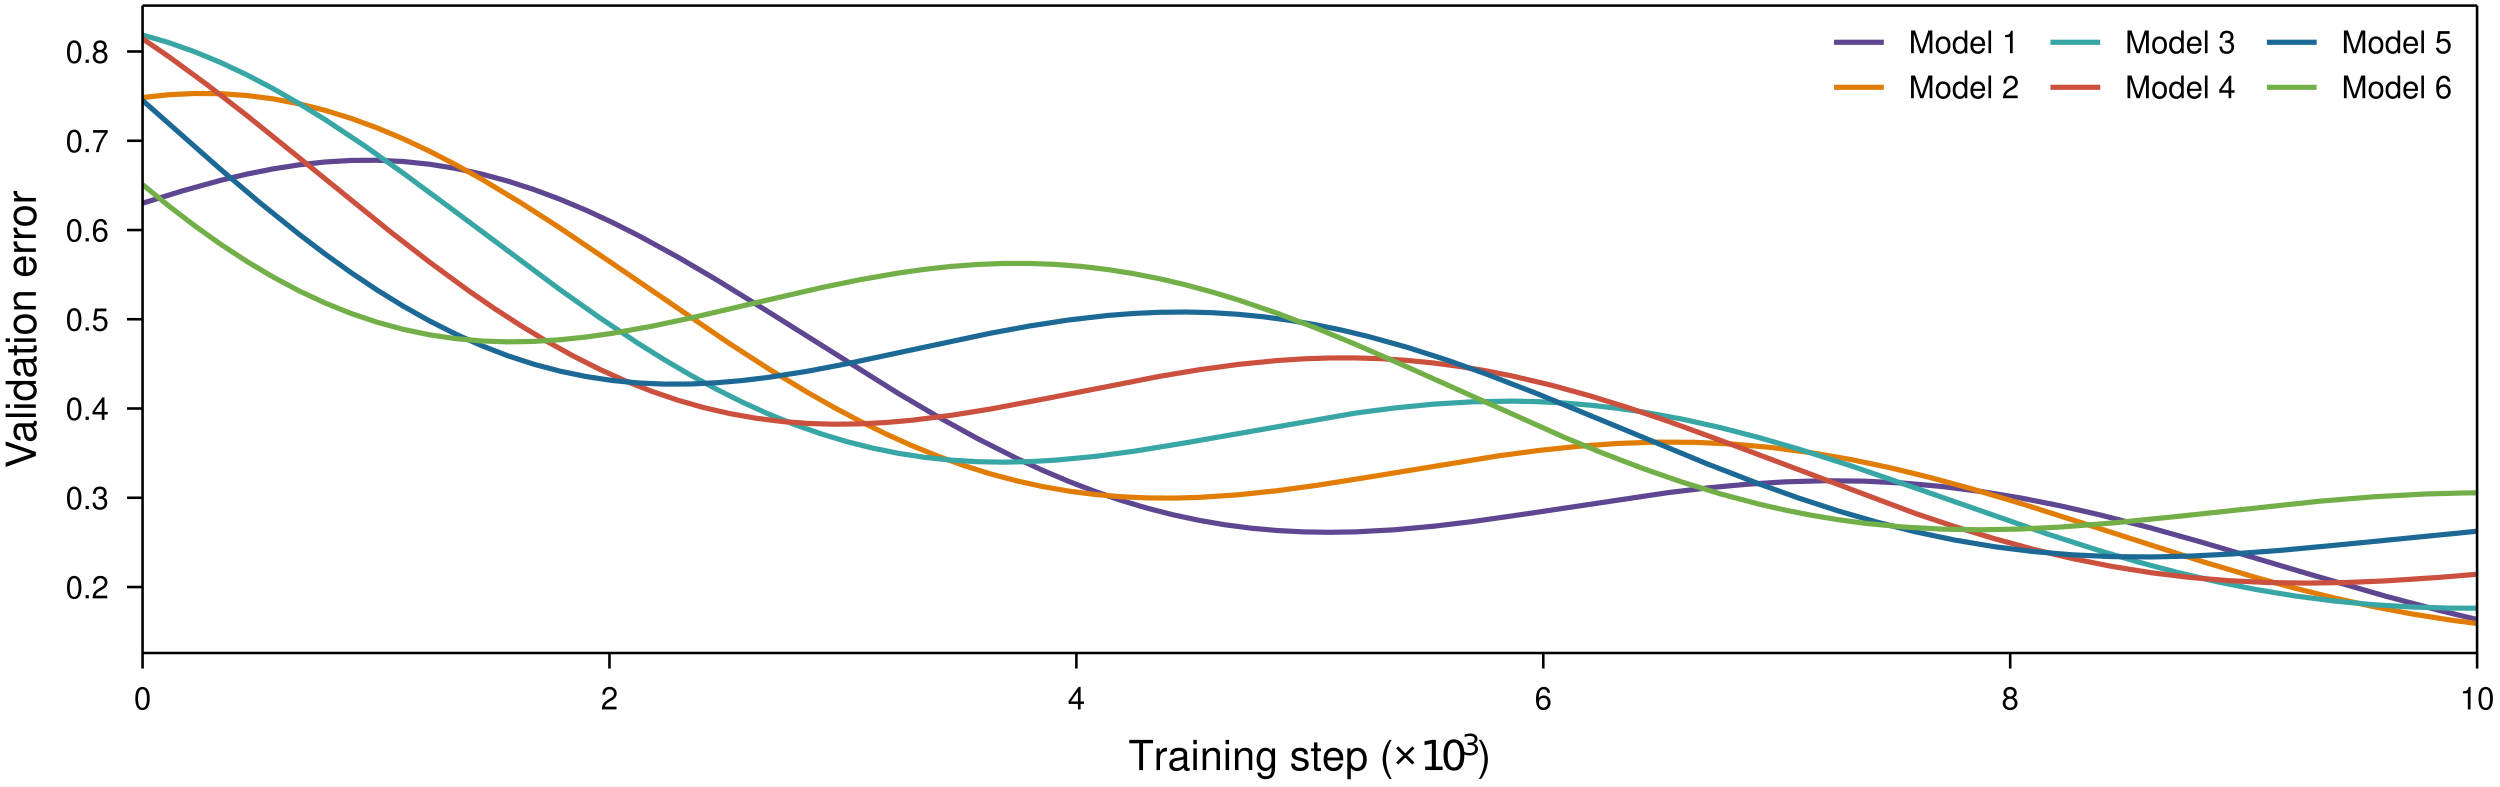
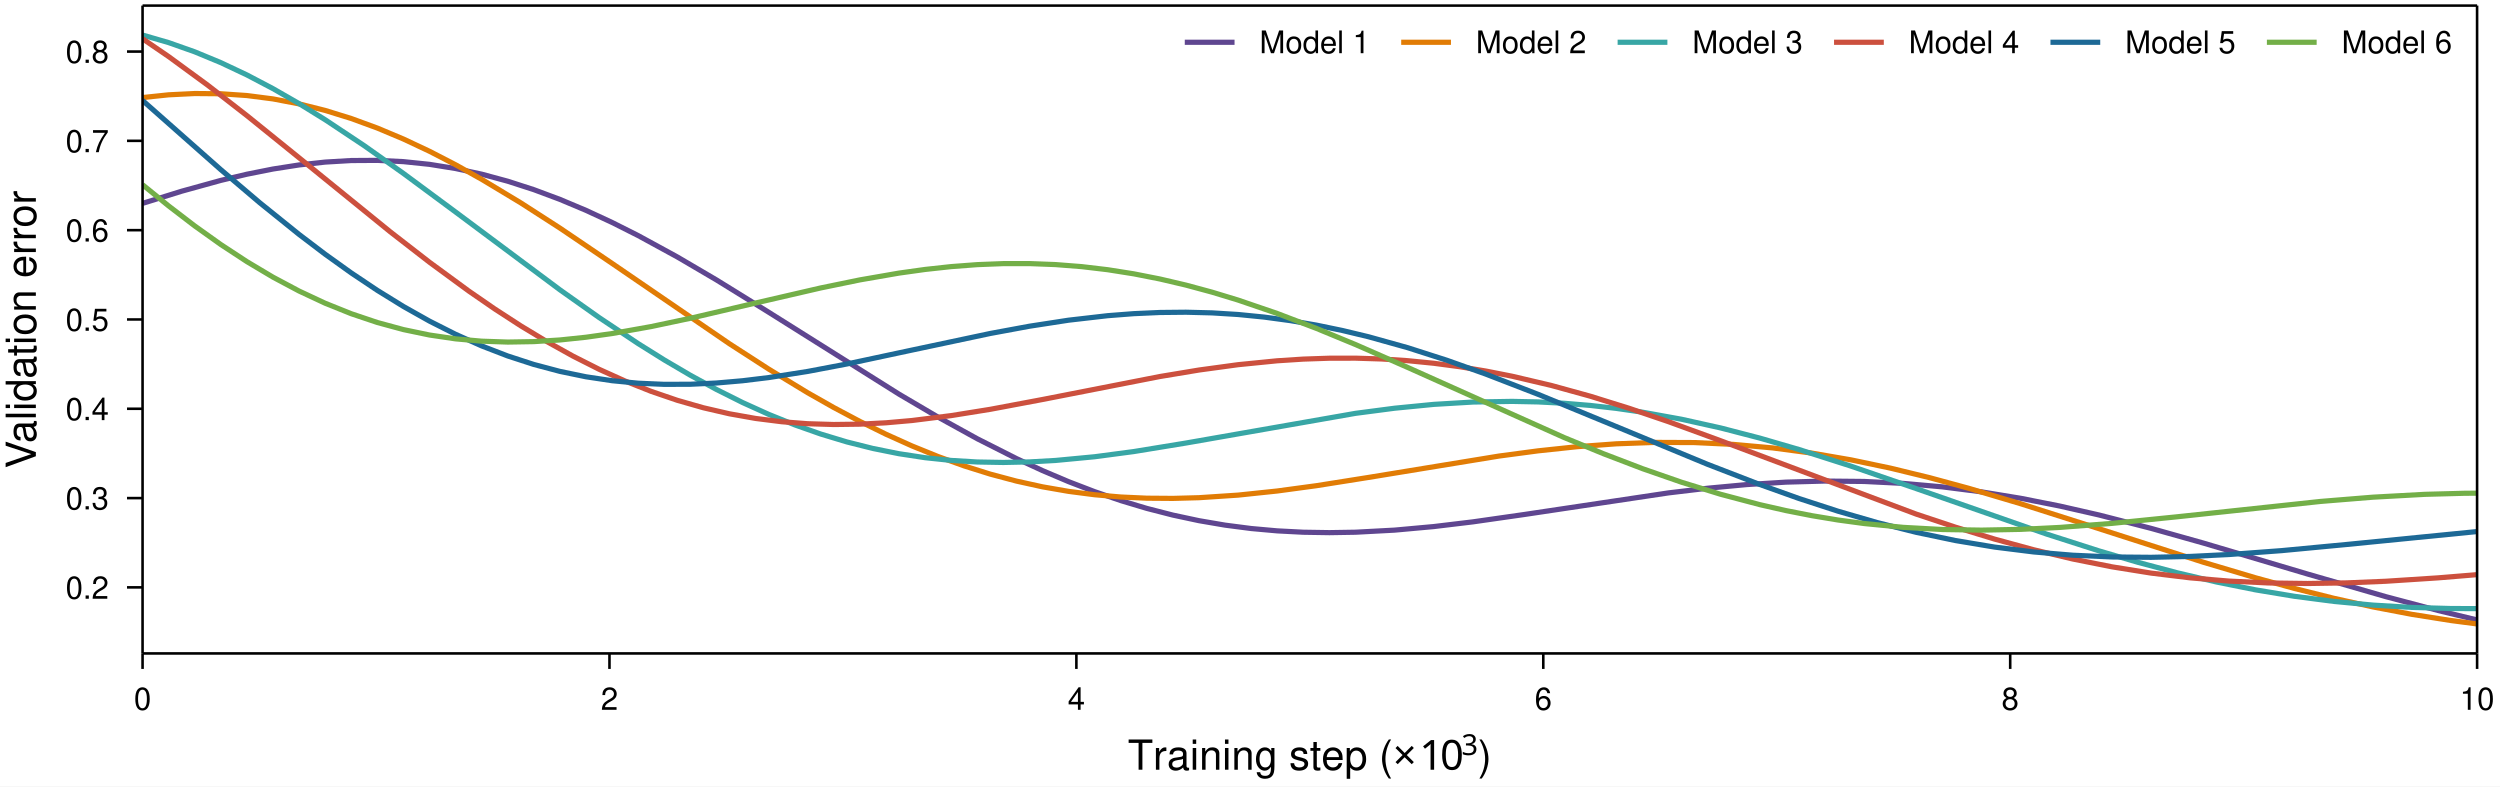
<svg xmlns="http://www.w3.org/2000/svg" xmlns:xlink="http://www.w3.org/1999/xlink" width="482.16pt" height="151.68pt" version="1.1" viewBox="0 0 482.16 151.68">
  <defs>
    <style type="text/css">*{stroke-linejoin: round; stroke-linecap: butt}</style>
  </defs>
-   <g id="d">
-     <g id="e">
-       <path d="m0 151.68h482.16v-151.68h-482.16z" fill="#fff" />
-     </g>
-     <g id="f">
-       <g id="g">
-         <path d="m27.495 125.94h450.25v-124.86h-450.25z" fill="#fff" />
-       </g>
-       <g id="h">
-         <g id="i">
-           <g id="j">
-             <defs>
-               <path id="c" d="m0 0v3" stroke="#000" stroke-width=".5" />
-             </defs>
-             <use x="27.495" y="125.937" stroke="#000000" stroke-width=".5" xlink:href="#c" />
-           </g>
-           <g id="k">
-             <text transform="rotate(-0 27.495 136.81)" x="27.495" y="136.812" font-family="'Helvetica', 'Helvetica Neue', 'Arial', 'Nimbus Sans', 'DejaVu Sans', sans-serif" font-size="6px" text-anchor="middle">0</text>
-           </g>
-         </g>
-         <g id="l">
-           <g id="m">
-             <use x="117.545" y="125.937" stroke="#000000" stroke-width=".5" xlink:href="#c" />
-           </g>
-           <g id="n">
-             <text transform="rotate(-0 117.55 136.81)" x="117.545" y="136.812" font-family="'Helvetica', 'Helvetica Neue', 'Arial', 'Nimbus Sans', 'DejaVu Sans', sans-serif" font-size="6px" text-anchor="middle">2</text>
-           </g>
-         </g>
-         <g id="o">
-           <g id="p">
-             <use x="207.595" y="125.937" stroke="#000000" stroke-width=".5" xlink:href="#c" />
-           </g>
-           <g id="q">
-             <text transform="rotate(-0 207.59 136.81)" x="207.595" y="136.812" font-family="'Helvetica', 'Helvetica Neue', 'Arial', 'Nimbus Sans', 'DejaVu Sans', sans-serif" font-size="6px" text-anchor="middle">4</text>
-           </g>
-         </g>
-         <g id="r">
-           <g id="s">
-             <use x="297.644" y="125.937" stroke="#000000" stroke-width=".5" xlink:href="#c" />
-           </g>
-           <g id="t">
-             <text transform="rotate(-0 297.64 136.81)" x="297.644" y="136.812" font-family="'Helvetica', 'Helvetica Neue', 'Arial', 'Nimbus Sans', 'DejaVu Sans', sans-serif" font-size="6px" text-anchor="middle">6</text>
-           </g>
-         </g>
-         <g id="u">
-           <g id="v">
-             <use x="387.694" y="125.937" stroke="#000000" stroke-width=".5" xlink:href="#c" />
-           </g>
-           <g id="w">
-             <text transform="rotate(-0 387.69 136.81)" x="387.694" y="136.812" font-family="'Helvetica', 'Helvetica Neue', 'Arial', 'Nimbus Sans', 'DejaVu Sans', sans-serif" font-size="6px" text-anchor="middle">8</text>
-           </g>
-         </g>
-         <g id="x">
-           <g id="y">
-             <use x="477.744" y="125.937" stroke="#000000" stroke-width=".5" xlink:href="#c" />
-           </g>
-           <g id="z">
-             <text transform="rotate(-0 477.74 136.81)" x="477.744" y="136.812" font-family="'Helvetica', 'Helvetica Neue', 'Arial', 'Nimbus Sans', 'DejaVu Sans', sans-serif" font-size="6px" text-anchor="middle">10</text>
-           </g>
-         </g>
-         <g id="aa">
-           <g transform="translate(217.62 148.84)">
-             <text>
-               <tspan x="0" y="-0.316" font-family="'Nimbus Sans'" font-size="8px">T</tspan>
-               <tspan x="4.888" y="-0.316" font-family="'Nimbus Sans'" font-size="8px">r</tspan>
-               <tspan x="7.552" y="-0.316" font-family="'Nimbus Sans'" font-size="8px">a</tspan>
-               <tspan x="12" y="-0.316" font-family="'Nimbus Sans'" font-size="8px">i</tspan>
-               <tspan x="13.776" y="-0.316" font-family="'Nimbus Sans'" font-size="8px">n</tspan>
-               <tspan x="18.224" y="-0.316" font-family="'Nimbus Sans'" font-size="8px">i</tspan>
-               <tspan x="20" y="-0.316" font-family="'Nimbus Sans'" font-size="8px">n</tspan>
-               <tspan x="24.448" y="-0.316" font-family="'Nimbus Sans'" font-size="8px">g</tspan>
-               <tspan x="28.896" y="-0.316" font-family="'Nimbus Sans'" font-size="8px" />
-               <tspan x="31.12" y="-0.316" font-family="'Nimbus Sans'" font-size="8px">s</tspan>
-               <tspan x="35.12" y="-0.316" font-family="'Nimbus Sans'" font-size="8px">t</tspan>
-               <tspan x="37.344" y="-0.316" font-family="'Nimbus Sans'" font-size="8px">e</tspan>
-               <tspan x="41.792" y="-0.316" font-family="'Nimbus Sans'" font-size="8px">p</tspan>
-               <tspan x="46.24" y="-0.316" font-family="'Nimbus Sans'" font-size="8px" />
-               <tspan x="48.464" y="-0.316" font-family="'Nimbus Sans'" font-size="8px">(</tspan>
-               <tspan x="67.292" y="-0.316" font-family="'Nimbus Sans'" font-size="8px">)</tspan>
-               <tspan x="51.128" y="-0.316" font-family="'STIXGeneral'" font-size="8px">×</tspan>
-               <tspan x="56.248" y="-0.316" font-family="'STIXGeneral'" font-size="8px">𝟣</tspan>
-               <tspan x="60.248" y="-0.316" font-family="'STIXGeneral'" font-size="8px">𝟢</tspan>
-               <tspan x="64.311" y="-3.216" font-family="'STIXGeneral'" font-size="5.6px">𝟥</tspan>
-             </text>
-           </g>
-         </g>
-       </g>
-       <g id="ab">
-         <g id="ac">
-           <g id="ad">
-             <defs>
-               <path id="a" d="m0 0h-3" stroke="#000" stroke-width=".5" />
-             </defs>
-             <use x="27.495" y="113.213" stroke="#000000" stroke-width=".5" xlink:href="#a" />
-           </g>
-           <g id="ae">
-             <text transform="rotate(-0 20.995 115.4)" x="20.995" y="115.401" font-family="'Helvetica', 'Helvetica Neue', 'Arial', 'Nimbus Sans', 'DejaVu Sans', sans-serif" font-size="6px" text-anchor="end">0.2</text>
-           </g>
-         </g>
-         <g id="af">
-           <g id="ag">
-             <use x="27.495" y="96" stroke="#000000" stroke-width=".5" xlink:href="#a" />
-           </g>
-           <g id="ah">
-             <text transform="rotate(-0 20.995 98.188)" x="20.995" y="98.188" font-family="'Helvetica', 'Helvetica Neue', 'Arial', 'Nimbus Sans', 'DejaVu Sans', sans-serif" font-size="6px" text-anchor="end">0.3</text>
-           </g>
-         </g>
-         <g id="ai">
-           <g id="aj">
-             <use x="27.495" y="78.787" stroke="#000000" stroke-width=".5" xlink:href="#a" />
-           </g>
-           <g id="ak">
-             <text transform="rotate(-0 20.995 80.974)" x="20.995" y="80.974" font-family="'Helvetica', 'Helvetica Neue', 'Arial', 'Nimbus Sans', 'DejaVu Sans', sans-serif" font-size="6px" text-anchor="end">0.4</text>
-           </g>
-         </g>
-         <g id="al">
-           <g id="am">
-             <use x="27.495" y="61.574" stroke="#000000" stroke-width=".5" xlink:href="#a" />
-           </g>
-           <g id="an">
-             <text transform="rotate(-0 20.995 63.761)" x="20.995" y="63.761" font-family="'Helvetica', 'Helvetica Neue', 'Arial', 'Nimbus Sans', 'DejaVu Sans', sans-serif" font-size="6px" text-anchor="end">0.5</text>
-           </g>
-         </g>
-         <g id="ao">
-           <g id="ap">
-             <use x="27.495" y="44.361" stroke="#000000" stroke-width=".5" xlink:href="#a" />
-           </g>
-           <g id="aq">
-             <text transform="rotate(-0 20.995 46.548)" x="20.995" y="46.548" font-family="'Helvetica', 'Helvetica Neue', 'Arial', 'Nimbus Sans', 'DejaVu Sans', sans-serif" font-size="6px" text-anchor="end">0.6</text>
-           </g>
-         </g>
-         <g id="ar">
-           <g id="as">
-             <use x="27.495" y="27.148" stroke="#000000" stroke-width=".5" xlink:href="#a" />
-           </g>
-           <g id="at">
-             <text transform="rotate(-0 20.995 29.335)" x="20.995" y="29.335" font-family="'Helvetica', 'Helvetica Neue', 'Arial', 'Nimbus Sans', 'DejaVu Sans', sans-serif" font-size="6px" text-anchor="end">0.7</text>
-           </g>
-         </g>
-         <g id="au">
-           <g id="av">
-             <use x="27.495" y="9.935" stroke="#000000" stroke-width=".5" xlink:href="#a" />
-           </g>
-           <g id="aw">
-             <text transform="rotate(-0 20.995 12.122)" x="20.995" y="12.122" font-family="'Helvetica', 'Helvetica Neue', 'Arial', 'Nimbus Sans', 'DejaVu Sans', sans-serif" font-size="6px" text-anchor="end">0.8</text>
-           </g>
-         </g>
-         <g id="ax">
-           <text transform="rotate(-90 6.9125 63.509)" x="6.912" y="63.509" font-family="'Helvetica', 'Helvetica Neue', 'Arial', 'Nimbus Sans', 'DejaVu Sans', sans-serif" font-size="8px" text-anchor="middle">Validation error</text>
-         </g>
-       </g>
-       <g id="ay">
-         <path d="m27.495 39.197 7.546-2.344 7.546-2.084 5.031-1.192 5.031-1.001 5.031-0.786 5.031-0.551 5.031-0.298 5.031-0.032 5.031 0.243 5.031 0.524 5.031 0.806 5.031 1.086 5.031 1.36 5.031 1.625 5.031 1.877 5.031 2.114 5.031 2.333 5.031 2.53 7.546 4.116 7.546 4.424 10.061 6.223 25.154 15.798 7.546 4.439 7.546 4.159 7.546 3.813 5.031 2.322 5.031 2.131 5.031 1.93 5.031 1.721 5.031 1.507 5.031 1.29 5.031 1.074 5.031 0.861 5.031 0.652 5.031 0.452 5.031 0.261 5.031 0.082 5.031-0.084 7.546-0.404 7.546-0.686 7.546-0.907 10.061-1.441 27.669-4.145 7.546-0.898 7.546-0.703 7.546-0.47 7.546-0.207 7.546 0.077 7.546 0.373 7.546 0.671 7.546 0.963 7.546 1.239 7.546 1.494 7.546 1.719 10.061 2.582 10.061 2.827 20.123 5.978 15.092 4.359 10.061 2.669 7.546 1.821v0" clip-path="url(#b)" fill="none" stroke="#5f4690" stroke-linecap="square" />
-       </g>
-       <g id="az">
-         <path d="m27.495 18.804 5.031-0.528 5.031-0.249 5.031 0.044 5.031 0.345 5.031 0.651 5.031 0.958 5.031 1.261 5.031 1.557 5.031 1.842 5.031 2.112 5.031 2.364 5.031 2.596 5.031 2.805 7.546 4.543 7.546 4.861 10.061 6.806 22.638 15.488 7.546 4.869 7.546 4.576 5.031 2.851 5.031 2.67 5.031 2.472 5.031 2.261 5.031 2.04 5.031 1.811 5.031 1.577 5.031 1.341 5.031 1.106 5.031 0.875 5.031 0.651 5.031 0.435 5.031 0.231 5.031 0.039 5.031-0.137 7.546-0.498 7.546-0.794 7.546-1.022 10.061-1.595 25.154-4.118 7.546-1.006 7.546-0.801 7.546-0.553 7.546-0.272 7.546 0.034 7.546 0.355 7.546 0.679 7.546 0.998 7.546 1.302 7.546 1.583 7.546 1.834 7.546 2.047 10.061 2.99 12.577 4 22.638 7.268 10.061 2.995 7.546 2.069 7.546 1.881 7.546 1.669 7.546 1.437 7.546 1.193 5.031 0.657v0" clip-path="url(#b)" fill="none" stroke="#e17c05" stroke-linecap="square" />
-       </g>
-       <g id="ba">
-         <path d="m27.495 6.755 5.031 1.458 5.031 1.777 5.031 2.083 5.031 2.372 5.031 2.641 5.031 2.886 5.031 3.106 7.546 5.009 7.546 5.338 10.061 7.439 20.123 14.994 7.546 5.337 7.546 5.032 5.031 3.145 5.031 2.952 5.031 2.741 5.031 2.514 5.031 2.276 5.031 2.028 5.031 1.775 5.031 1.519 5.031 1.263 5.031 1.011 5.031 0.765 5.031 0.527 5.031 0.302 5.031 0.09 5.031-0.105 5.031-0.283 7.546-0.714 7.546-0.999 10.061-1.644 32.7-5.722 7.546-0.987 7.546-0.739 7.546-0.45 7.546-0.128 5.031 0.104 5.031 0.259 5.031 0.416 5.031 0.573 5.031 0.726 7.546 1.366 7.546 1.676 7.546 1.954 7.546 2.193 10.061 3.219 12.577 4.33 25.154 8.767 10.061 3.223 7.546 2.216 7.546 2.007 7.546 1.771 7.546 1.516 7.546 1.25 7.546 0.979 7.546 0.711 7.546 0.453 7.546 0.211 5.031 0.017v0" clip-path="url(#b)" fill="none" stroke="#38a6a5" stroke-linecap="square" />
-       </g>
-       <g id="bb">
-         <path d="m27.495 7.471 5.031 3.437 7.546 5.52 7.546 5.856 10.061 8.125 17.607 14.286 7.546 5.848 7.546 5.531 5.031 3.466 5.031 3.261 5.031 3.036 5.031 2.794 5.031 2.537 5.031 2.27 5.031 1.996 5.031 1.718 5.031 1.439 5.031 1.163 5.031 0.894 5.031 0.633 5.031 0.385 5.031 0.151 5.031-0.066 5.031-0.264 5.031-0.441 7.546-0.945 7.546-1.213 10.061-1.89 22.638-4.428 7.546-1.254 7.546-1.03 7.546-0.751 5.031-0.324 5.031-0.171 5.031-0.009 5.031 0.157 5.031 0.327 5.031 0.498 5.031 0.668 5.031 0.833 5.031 0.993 7.546 1.772 7.546 2.081 7.546 2.348 7.546 2.567 10.061 3.673 37.73 14.146 7.546 2.51 7.546 2.299 7.546 2.055 7.546 1.787 7.546 1.502 7.546 1.209 7.546 0.915 7.546 0.628 7.546 0.356 7.546 0.105 7.546-0.12 7.546-0.312 10.061-0.655 7.546-0.62v0" clip-path="url(#b)" fill="none" stroke="#cc503e" stroke-linecap="square" />
-       </g>
-       <g id="bc">
-         <path d="m27.495 19.368 15.092 13.332 7.546 6.405 7.546 6.077 5.031 3.819 5.031 3.602 5.031 3.362 5.031 3.102 5.031 2.826 5.031 2.538 5.031 2.241 5.031 1.939 5.031 1.636 5.031 1.335 5.031 1.04 5.031 0.754 5.031 0.481 5.031 0.222 5.031-0.018 5.031-0.239 5.031-0.437 5.031-0.611 7.546-1.188 7.546-1.433 12.577-2.685 15.092-3.199 7.546-1.395 7.546-1.162 7.546-0.868 5.031-0.39 5.031-0.226 5.031-0.052 5.031 0.128 5.031 0.312 5.031 0.498 5.031 0.683 5.031 0.864 5.031 1.04 5.031 1.208 7.546 2.104 7.546 2.417 7.546 2.682 10.061 3.893 12.577 5.175 20.123 8.32 10.061 3.884 7.546 2.692 7.546 2.456 7.546 2.186 7.546 1.89 7.546 1.578 7.546 1.258 7.546 0.939 7.546 0.629 7.546 0.337 7.546 0.068 7.546-0.17 7.546-0.373 10.061-0.745 12.577-1.189 25.154-2.488v0" clip-path="url(#b)" fill="none" stroke="#1d6996" stroke-linecap="square" />
-       </g>
-       <g id="bd">
-         <path d="m27.495 35.604 5.031 4.093 5.031 3.85 5.031 3.583 5.031 3.296 5.031 2.992 5.031 2.676 5.031 2.351 5.031 2.022 5.031 1.692 5.031 1.366 5.031 1.048 5.031 0.74 5.031 0.447 5.031 0.17 5.031-0.086 5.031-0.319 5.031-0.528 5.031-0.71 7.546-1.346 7.546-1.596 12.577-2.943 12.577-2.906 7.546-1.551 7.546-1.308 5.031-0.704 5.031-0.548 5.031-0.378 5.031-0.196 5.031-0.005 5.031 0.192 5.031 0.393 5.031 0.595 5.031 0.796 5.031 0.991 5.031 1.18 5.031 1.36 5.031 1.529 7.546 2.579 7.546 2.876 7.546 3.114 10.061 4.412 30.184 13.512 7.546 3.106 7.546 2.885 7.546 2.621 7.546 2.322 7.546 1.997 5.031 1.142 5.031 0.988 5.031 0.832 5.031 0.679 7.546 0.736 7.546 0.415 7.546 0.118 7.546-0.147 7.546-0.374 10.061-0.779 12.577-1.272 27.669-2.961 10.061-0.818 10.061-0.55 7.546-0.201 2.515-0.023v0" clip-path="url(#b)" fill="none" stroke="#73af48" stroke-linecap="square" />
-       </g>
-       <g id="be">
-         <path d="m27.495 125.94v-124.86" fill="none" stroke="#000" stroke-linecap="square" stroke-width=".5" />
-       </g>
-       <g id="bf">
-         <path d="m477.74 125.94v-124.86" fill="none" stroke="#000" stroke-linecap="square" stroke-width=".5" />
-       </g>
-       <g id="bg">
-         <path d="m27.495 125.94h450.25" fill="none" stroke="#000" stroke-linecap="square" stroke-width=".5" />
-       </g>
-       <g id="bh">
-         <path d="m27.495 1.08h450.25" fill="none" stroke="#000" stroke-linecap="square" stroke-width=".5" />
-       </g>
-       <g id="bi">
-         <g id="bj">
-           <path d="m353.72 8.154h4.8 4.8" fill="none" stroke="#5f4690" stroke-linecap="square" />
-         </g>
-         <g id="bk">
-           <text transform="rotate(-0 368.12 10.254)" x="368.123" y="10.254" font-family="'Helvetica', 'Helvetica Neue', 'Arial', 'Nimbus Sans', 'DejaVu Sans', sans-serif" font-size="6px">Model 1</text>
-         </g>
-         <g id="bl">
-           <path d="m353.72 16.837h4.8 4.8" fill="none" stroke="#e17c05" stroke-linecap="square" />
-         </g>
-         <g id="bm">
-           <text transform="rotate(-0 368.12 18.937)" x="368.123" y="18.937" font-family="'Helvetica', 'Helvetica Neue', 'Arial', 'Nimbus Sans', 'DejaVu Sans', sans-serif" font-size="6px">Model 2</text>
-         </g>
-         <g id="bn">
-           <path d="m395.46 8.154h4.8 4.8" fill="none" stroke="#38a6a5" stroke-linecap="square" />
-         </g>
-         <g id="bo">
-           <text transform="rotate(-0 409.86 10.254)" x="409.863" y="10.254" font-family="'Helvetica', 'Helvetica Neue', 'Arial', 'Nimbus Sans', 'DejaVu Sans', sans-serif" font-size="6px">Model 3</text>
-         </g>
-         <g id="bp">
-           <path d="m395.46 16.837h4.8 4.8" fill="none" stroke="#cc503e" stroke-linecap="square" />
-         </g>
-         <g id="bq">
-           <text transform="rotate(-0 409.86 18.937)" x="409.863" y="18.937" font-family="'Helvetica', 'Helvetica Neue', 'Arial', 'Nimbus Sans', 'DejaVu Sans', sans-serif" font-size="6px">Model 4</text>
-         </g>
-         <g id="br">
-           <path d="m437.2 8.154h4.8 4.8" fill="none" stroke="#1d6996" stroke-linecap="square" />
-         </g>
-         <g id="bs">
-           <text transform="rotate(-0 451.6 10.254)" x="451.604" y="10.254" font-family="'Helvetica', 'Helvetica Neue', 'Arial', 'Nimbus Sans', 'DejaVu Sans', sans-serif" font-size="6px">Model 5</text>
-         </g>
-         <g id="bt">
-           <path d="m437.2 16.837h4.8 4.8" fill="none" stroke="#73af48" stroke-linecap="square" />
-         </g>
-         <g id="bu">
-           <text transform="rotate(-0 451.6 18.937)" x="451.604" y="18.937" font-family="'Helvetica', 'Helvetica Neue', 'Arial', 'Nimbus Sans', 'DejaVu Sans', sans-serif" font-size="6px">Model 6</text>
-         </g>
-       </g>
-     </g>
+   <path d="m0 151.68h482.16v-151.68h-482.16z" fill="#fff" />
+   <path d="m27.495 126.02h450.25v-124.94h-450.25z" fill="#fff" />
+   <defs>
+     <path id="c" d="m0 0v3" stroke="#000" stroke-width=".5" />
+   </defs>
+   <use x="27.495" y="126.017" stroke="#000000" stroke-width=".5" xlink:href="#c" />
+   <text transform="rotate(-0 27.495 136.89)" x="27.495" y="136.892" font-family="'Helvetica', 'Helvetica Neue', 'Arial', 'Nimbus Sans', 'DejaVu Sans', sans-serif" font-size="6px" text-anchor="middle">0</text>
+   <use x="117.545" y="126.017" stroke="#000000" stroke-width=".5" xlink:href="#c" />
+   <text transform="rotate(-0 117.55 136.89)" x="117.545" y="136.892" font-family="'Helvetica', 'Helvetica Neue', 'Arial', 'Nimbus Sans', 'DejaVu Sans', sans-serif" font-size="6px" text-anchor="middle">2</text>
+   <use x="207.595" y="126.017" stroke="#000000" stroke-width=".5" xlink:href="#c" />
+   <text transform="rotate(-0 207.59 136.89)" x="207.595" y="136.892" font-family="'Helvetica', 'Helvetica Neue', 'Arial', 'Nimbus Sans', 'DejaVu Sans', sans-serif" font-size="6px" text-anchor="middle">4</text>
+   <use x="297.644" y="126.017" stroke="#000000" stroke-width=".5" xlink:href="#c" />
+   <text transform="rotate(-0 297.64 136.89)" x="297.644" y="136.892" font-family="'Helvetica', 'Helvetica Neue', 'Arial', 'Nimbus Sans', 'DejaVu Sans', sans-serif" font-size="6px" text-anchor="middle">6</text>
+   <use x="387.694" y="126.017" stroke="#000000" stroke-width=".5" xlink:href="#c" />
+   <text transform="rotate(-0 387.69 136.89)" x="387.694" y="136.892" font-family="'Helvetica', 'Helvetica Neue', 'Arial', 'Nimbus Sans', 'DejaVu Sans', sans-serif" font-size="6px" text-anchor="middle">8</text>
+   <use x="477.744" y="126.017" stroke="#000000" stroke-width=".5" xlink:href="#c" />
+   <text transform="rotate(-0 477.74 136.89)" x="477.744" y="136.892" font-family="'Helvetica', 'Helvetica Neue', 'Arial', 'Nimbus Sans', 'DejaVu Sans', sans-serif" font-size="6px" text-anchor="middle">10</text>
+   <g transform="translate(217.5 148.84)">
+     <text>
+       <tspan x="0" y="-0.391" font-family="'Helvetica', 'Helvetica Neue', 'Arial', 'Nimbus Sans', 'DejaVu Sans', sans-serif" font-size="8px">T</tspan>
+       <tspan x="4.888" y="-0.391" font-family="'Helvetica', 'Helvetica Neue', 'Arial', 'Nimbus Sans', 'DejaVu Sans', sans-serif" font-size="8px">r</tspan>
+       <tspan x="7.552" y="-0.391" font-family="'Helvetica', 'Helvetica Neue', 'Arial', 'Nimbus Sans', 'DejaVu Sans', sans-serif" font-size="8px">a</tspan>
+       <tspan x="12" y="-0.391" font-family="'Helvetica', 'Helvetica Neue', 'Arial', 'Nimbus Sans', 'DejaVu Sans', sans-serif" font-size="8px">i</tspan>
+       <tspan x="13.776" y="-0.391" font-family="'Helvetica', 'Helvetica Neue', 'Arial', 'Nimbus Sans', 'DejaVu Sans', sans-serif" font-size="8px">n</tspan>
+       <tspan x="18.224" y="-0.391" font-family="'Helvetica', 'Helvetica Neue', 'Arial', 'Nimbus Sans', 'DejaVu Sans', sans-serif" font-size="8px">i</tspan>
+       <tspan x="20" y="-0.391" font-family="'Helvetica', 'Helvetica Neue', 'Arial', 'Nimbus Sans', 'DejaVu Sans', sans-serif" font-size="8px">n</tspan>
+       <tspan x="24.448" y="-0.391" font-family="'Helvetica', 'Helvetica Neue', 'Arial', 'Nimbus Sans', 'DejaVu Sans', sans-serif" font-size="8px">g</tspan>
+       <tspan x="28.896" y="-0.391" font-family="'Helvetica', 'Helvetica Neue', 'Arial', 'Nimbus Sans', 'DejaVu Sans', sans-serif" font-size="8px" />
+       <tspan x="31.12" y="-0.391" font-family="'Helvetica', 'Helvetica Neue', 'Arial', 'Nimbus Sans', 'DejaVu Sans', sans-serif" font-size="8px">s</tspan>
+       <tspan x="35.12" y="-0.391" font-family="'Helvetica', 'Helvetica Neue', 'Arial', 'Nimbus Sans', 'DejaVu Sans', sans-serif" font-size="8px">t</tspan>
+       <tspan x="37.344" y="-0.391" font-family="'Helvetica', 'Helvetica Neue', 'Arial', 'Nimbus Sans', 'DejaVu Sans', sans-serif" font-size="8px">e</tspan>
+       <tspan x="41.792" y="-0.391" font-family="'Helvetica', 'Helvetica Neue', 'Arial', 'Nimbus Sans', 'DejaVu Sans', sans-serif" font-size="8px">p</tspan>
+       <tspan x="46.24" y="-0.391" font-family="'Helvetica', 'Helvetica Neue', 'Arial', 'Nimbus Sans', 'DejaVu Sans', sans-serif" font-size="8px" />
+       <tspan x="48.464" y="-0.391" font-family="'Helvetica', 'Helvetica Neue', 'Arial', 'Nimbus Sans', 'DejaVu Sans', sans-serif" font-size="8px">(</tspan>
+       <tspan x="67.524" y="-0.391" font-family="'Helvetica', 'Helvetica Neue', 'Arial', 'Nimbus Sans', 'DejaVu Sans', sans-serif" font-size="8px">)</tspan>
+       <tspan x="51.128" y="-0.391" font-family="'STIXGeneral'" font-size="8px">×</tspan>
+       <tspan x="56.248" y="-0.391" font-family="'STIXGeneral'" font-size="8px">1</tspan>
+       <tspan x="60.248" y="-0.391" font-family="'STIXGeneral'" font-size="8px">0</tspan>
+       <tspan x="64.371" y="-3.216" font-family="'STIXGeneral'" font-size="5.6px">3</tspan>
+     </text>
  </g>
  <defs>
+     <path id="a" d="m0 0h-3" stroke="#000" stroke-width=".5" />
+   </defs>
+   <use x="27.495" y="113.285" stroke="#000000" stroke-width=".5" xlink:href="#a" />
+   <text transform="rotate(-0 20.995 115.47)" x="20.995" y="115.472" font-family="'Helvetica', 'Helvetica Neue', 'Arial', 'Nimbus Sans', 'DejaVu Sans', sans-serif" font-size="6px" text-anchor="end">0.2</text>
+   <use x="27.495" y="96.061" stroke="#000000" stroke-width=".5" xlink:href="#a" />
+   <text transform="rotate(-0 20.995 98.248)" x="20.995" y="98.248" font-family="'Helvetica', 'Helvetica Neue', 'Arial', 'Nimbus Sans', 'DejaVu Sans', sans-serif" font-size="6px" text-anchor="end">0.3</text>
+   <use x="27.495" y="78.837" stroke="#000000" stroke-width=".5" xlink:href="#a" />
+   <text transform="rotate(-0 20.995 81.024)" x="20.995" y="81.024" font-family="'Helvetica', 'Helvetica Neue', 'Arial', 'Nimbus Sans', 'DejaVu Sans', sans-serif" font-size="6px" text-anchor="end">0.4</text>
+   <use x="27.495" y="61.613" stroke="#000000" stroke-width=".5" xlink:href="#a" />
+   <text transform="rotate(-0 20.995 63.8)" x="20.995" y="63.8" font-family="'Helvetica', 'Helvetica Neue', 'Arial', 'Nimbus Sans', 'DejaVu Sans', sans-serif" font-size="6px" text-anchor="end">0.5</text>
+   <use x="27.495" y="44.389" stroke="#000000" stroke-width=".5" xlink:href="#a" />
+   <text transform="rotate(-0 20.995 46.576)" x="20.995" y="46.576" font-family="'Helvetica', 'Helvetica Neue', 'Arial', 'Nimbus Sans', 'DejaVu Sans', sans-serif" font-size="6px" text-anchor="end">0.6</text>
+   <use x="27.495" y="27.165" stroke="#000000" stroke-width=".5" xlink:href="#a" />
+   <text transform="rotate(-0 20.995 29.352)" x="20.995" y="29.352" font-family="'Helvetica', 'Helvetica Neue', 'Arial', 'Nimbus Sans', 'DejaVu Sans', sans-serif" font-size="6px" text-anchor="end">0.7</text>
+   <use x="27.495" y="9.941" stroke="#000000" stroke-width=".5" xlink:href="#a" />
+   <text transform="rotate(-0 20.995 12.128)" x="20.995" y="12.128" font-family="'Helvetica', 'Helvetica Neue', 'Arial', 'Nimbus Sans', 'DejaVu Sans', sans-serif" font-size="6px" text-anchor="end">0.8</text>
+   <text transform="rotate(-90 6.9125 63.549)" x="6.912" y="63.549" font-family="'Helvetica', 'Helvetica Neue', 'Arial', 'Nimbus Sans', 'DejaVu Sans', sans-serif" font-size="8px" text-anchor="middle">Validation error</text>
+   <path d="m27.495 39.222 7.546-2.345 7.546-2.085 5.031-1.192 5.031-1.002 5.031-0.787 5.031-0.551 5.031-0.298 5.031-0.032 5.031 0.243 5.031 0.524 5.031 0.807 5.031 1.087 5.031 1.361 5.031 1.626 5.031 1.879 5.031 2.115 5.031 2.334 5.031 2.532 7.546 4.118 7.546 4.427 10.061 6.227 25.154 15.808 7.546 4.442 7.546 4.161 7.546 3.815 5.031 2.324 5.031 2.133 5.031 1.931 5.031 1.722 5.031 1.508 5.031 1.291 5.031 1.075 5.031 0.861 5.031 0.653 5.031 0.452 5.031 0.261 5.031 0.082 5.031-0.084 7.546-0.404 7.546-0.686 7.546-0.907 10.061-1.442 27.669-4.147 7.546-0.899 7.546-0.704 7.546-0.47 7.546-0.207 7.546 0.077 7.546 0.373 7.546 0.671 7.546 0.963 7.546 1.24 7.546 1.495 7.546 1.72 10.061 2.584 10.061 2.829 20.123 5.981 15.092 4.362 10.061 2.671 7.546 1.822v0" clip-path="url(#b)" fill="none" stroke="#5f4690" stroke-linecap="square" />
+   <path d="m27.495 18.815 5.031-0.528 5.031-0.249 5.031 0.044 5.031 0.345 5.031 0.651 5.031 0.958 5.031 1.262 5.031 1.558 5.031 1.843 5.031 2.113 5.031 2.366 5.031 2.598 5.031 2.807 7.546 4.545 7.546 4.864 10.061 6.81 22.638 15.498 7.546 4.872 7.546 4.579 5.031 2.853 5.031 2.671 5.031 2.474 5.031 2.263 5.031 2.041 5.031 1.812 5.031 1.578 5.031 1.342 5.031 1.107 5.031 0.876 5.031 0.651 5.031 0.435 5.031 0.231 5.031 0.039 5.031-0.137 7.546-0.498 7.546-0.794 7.546-1.022 10.061-1.596 25.154-4.12 7.546-1.006 7.546-0.802 7.546-0.554 7.546-0.272 7.546 0.034 7.546 0.355 7.546 0.68 7.546 0.999 7.546 1.303 7.546 1.584 7.546 1.835 7.546 2.049 10.061 2.992 12.577 4.003 22.638 7.273 10.061 2.997 7.546 2.07 7.546 1.883 7.546 1.67 7.546 1.438 7.546 1.194 5.031 0.657v0" clip-path="url(#b)" fill="none" stroke="#e17c05" stroke-linecap="square" />
+   <path d="m27.495 6.759 5.031 1.459 5.031 1.778 5.031 2.084 5.031 2.373 5.031 2.643 5.031 2.888 5.031 3.108 7.546 5.013 7.546 5.341 10.061 7.444 20.123 15.004 7.546 5.341 7.546 5.035 5.031 3.147 5.031 2.954 5.031 2.742 5.031 2.516 5.031 2.277 5.031 2.03 5.031 1.776 5.031 1.52 5.031 1.264 5.031 1.011 5.031 0.765 5.031 0.528 5.031 0.302 5.031 0.09 5.031-0.105 5.031-0.283 7.546-0.715 7.546-1 10.061-1.645 32.7-5.726 7.546-0.988 7.546-0.74 7.546-0.45 7.546-0.128 5.031 0.104 5.031 0.26 5.031 0.417 5.031 0.573 5.031 0.727 7.546 1.367 7.546 1.677 7.546 1.956 7.546 2.195 10.061 3.221 12.577 4.333 25.154 8.773 10.061 3.225 7.546 2.218 7.546 2.009 7.546 1.773 7.546 1.518 7.546 1.251 7.546 0.979 7.546 0.711 7.546 0.453 7.546 0.211 5.031 0.017v0" clip-path="url(#b)" fill="none" stroke="#38a6a5" stroke-linecap="square" />
+   <path d="m27.495 7.475 5.031 3.439 7.546 5.523 7.546 5.86 10.061 8.13 17.607 14.296 7.546 5.852 7.546 5.535 5.031 3.469 5.031 3.264 5.031 3.038 5.031 2.796 5.031 2.539 5.031 2.272 5.031 1.997 5.031 1.719 5.031 1.44 5.031 1.164 5.031 0.894 5.031 0.634 5.031 0.385 5.031 0.151 5.031-0.066 5.031-0.264 5.031-0.442 7.546-0.946 7.546-1.214 10.061-1.891 22.638-4.431 7.546-1.254 7.546-1.03 7.546-0.752 5.031-0.325 5.031-0.171 5.031-0.009 5.031 0.157 5.031 0.328 5.031 0.499 5.031 0.668 5.031 0.834 5.031 0.994 7.546 1.773 7.546 2.082 7.546 2.349 7.546 2.569 10.061 3.675 37.73 14.155 7.546 2.511 7.546 2.3 7.546 2.057 7.546 1.788 7.546 1.504 7.546 1.21 7.546 0.916 7.546 0.629 7.546 0.356 7.546 0.105 7.546-0.12 7.546-0.313 10.061-0.655 7.546-0.62v0" clip-path="url(#b)" fill="none" stroke="#cc503e" stroke-linecap="square" />
+   <path d="m27.495 19.38 15.092 13.341 7.546 6.409 7.546 6.081 5.031 3.821 5.031 3.604 5.031 3.364 5.031 3.104 5.031 2.828 5.031 2.54 5.031 2.243 5.031 1.94 5.031 1.637 5.031 1.336 5.031 1.041 5.031 0.755 5.031 0.481 5.031 0.222 5.031-0.018 5.031-0.239 5.031-0.437 5.031-0.611 7.546-1.188 7.546-1.434 12.577-2.687 15.092-3.201 7.546-1.396 7.546-1.163 7.546-0.869 5.031-0.391 5.031-0.226 5.031-0.052 5.031 0.128 5.031 0.313 5.031 0.499 5.031 0.683 5.031 0.865 5.031 1.041 5.031 1.208 7.546 2.105 7.546 2.419 7.546 2.684 10.061 3.895 12.577 5.178 20.123 8.326 10.061 3.886 7.546 2.694 7.546 2.457 7.546 2.187 7.546 1.891 7.546 1.579 7.546 1.259 7.546 0.94 7.546 0.63 7.546 0.337 7.546 0.068 7.546-0.17 7.546-0.373 10.061-0.746 12.577-1.19 25.154-2.49v0" clip-path="url(#b)" fill="none" stroke="#1d6996" stroke-linecap="square" />
+   <path d="m27.495 35.626 5.031 4.096 5.031 3.853 5.031 3.586 5.031 3.298 5.031 2.994 5.031 2.677 5.031 2.352 5.031 2.023 5.031 1.693 5.031 1.367 5.031 1.048 5.031 0.741 5.031 0.447 5.031 0.171 5.031-0.086 5.031-0.319 5.031-0.528 5.031-0.711 7.546-1.347 7.546-1.597 12.577-2.945 12.577-2.908 7.546-1.552 7.546-1.309 5.031-0.704 5.031-0.549 5.031-0.379 5.031-0.197 5.031-0.005 5.031 0.192 5.031 0.394 5.031 0.596 5.031 0.796 5.031 0.992 5.031 1.181 5.031 1.361 5.031 1.53 7.546 2.581 7.546 2.878 7.546 3.116 10.061 4.415 30.184 13.521 7.546 3.108 7.546 2.887 7.546 2.623 7.546 2.324 7.546 1.998 5.031 1.143 5.031 0.988 5.031 0.833 5.031 0.679 7.546 0.737 7.546 0.415 7.546 0.118 7.546-0.147 7.546-0.374 10.061-0.779 12.577-1.273 27.669-2.962 10.061-0.818 10.061-0.55 7.546-0.202 2.515-0.023v0" clip-path="url(#b)" fill="none" stroke="#73af48" stroke-linecap="square" />
+   <path d="m27.495 126.02v-124.94" fill="none" stroke="#000" stroke-linecap="square" stroke-width=".5" />
+   <path d="m477.74 126.02v-124.94" fill="none" stroke="#000" stroke-linecap="square" stroke-width=".5" />
+   <path d="m27.495 126.02h450.25" fill="none" stroke="#000" stroke-linecap="square" stroke-width=".5" />
+   <path d="m27.495 1.08h450.25" fill="none" stroke="#000" stroke-linecap="square" stroke-width=".5" />
+   <path d="m228.5 8.154h4.8 4.8" fill="none" stroke="#5f4690" stroke-linecap="square" />
+   <text transform="rotate(-0 242.9 10.254)" x="242.902" y="10.254" font-family="'Helvetica', 'Helvetica Neue', 'Arial', 'Nimbus Sans', 'DejaVu Sans', sans-serif" font-size="6px">Model 1</text>
+   <path d="m270.24 8.154h4.8 4.8" fill="none" stroke="#e17c05" stroke-linecap="square" />
+   <text transform="rotate(-0 284.64 10.254)" x="284.642" y="10.254" font-family="'Helvetica', 'Helvetica Neue', 'Arial', 'Nimbus Sans', 'DejaVu Sans', sans-serif" font-size="6px">Model 2</text>
+   <path d="m311.98 8.154h4.8 4.8" fill="none" stroke="#38a6a5" stroke-linecap="square" />
+   <text transform="rotate(-0 326.38 10.254)" x="326.383" y="10.254" font-family="'Helvetica', 'Helvetica Neue', 'Arial', 'Nimbus Sans', 'DejaVu Sans', sans-serif" font-size="6px">Model 3</text>
+   <path d="m353.72 8.154h4.8 4.8" fill="none" stroke="#cc503e" stroke-linecap="square" />
+   <text transform="rotate(-0 368.12 10.254)" x="368.123" y="10.254" font-family="'Helvetica', 'Helvetica Neue', 'Arial', 'Nimbus Sans', 'DejaVu Sans', sans-serif" font-size="6px">Model 4</text>
+   <path d="m395.46 8.154h4.8 4.8" fill="none" stroke="#1d6996" stroke-linecap="square" />
+   <text transform="rotate(-0 409.86 10.254)" x="409.863" y="10.254" font-family="'Helvetica', 'Helvetica Neue', 'Arial', 'Nimbus Sans', 'DejaVu Sans', sans-serif" font-size="6px">Model 5</text>
+   <path d="m437.2 8.154h4.8 4.8" fill="none" stroke="#73af48" stroke-linecap="square" />
+   <text transform="rotate(-0 451.6 10.254)" x="451.604" y="10.254" font-family="'Helvetica', 'Helvetica Neue', 'Arial', 'Nimbus Sans', 'DejaVu Sans', sans-serif" font-size="6px">Model 6</text>
+   <defs>
    <clipPath id="b">
-       <rect x="27.495" y="1.08" width="450.25" height="124.86" />
+       <rect x="27.495" y="1.08" width="450.25" height="124.94" />
    </clipPath>
  </defs>
</svg>
